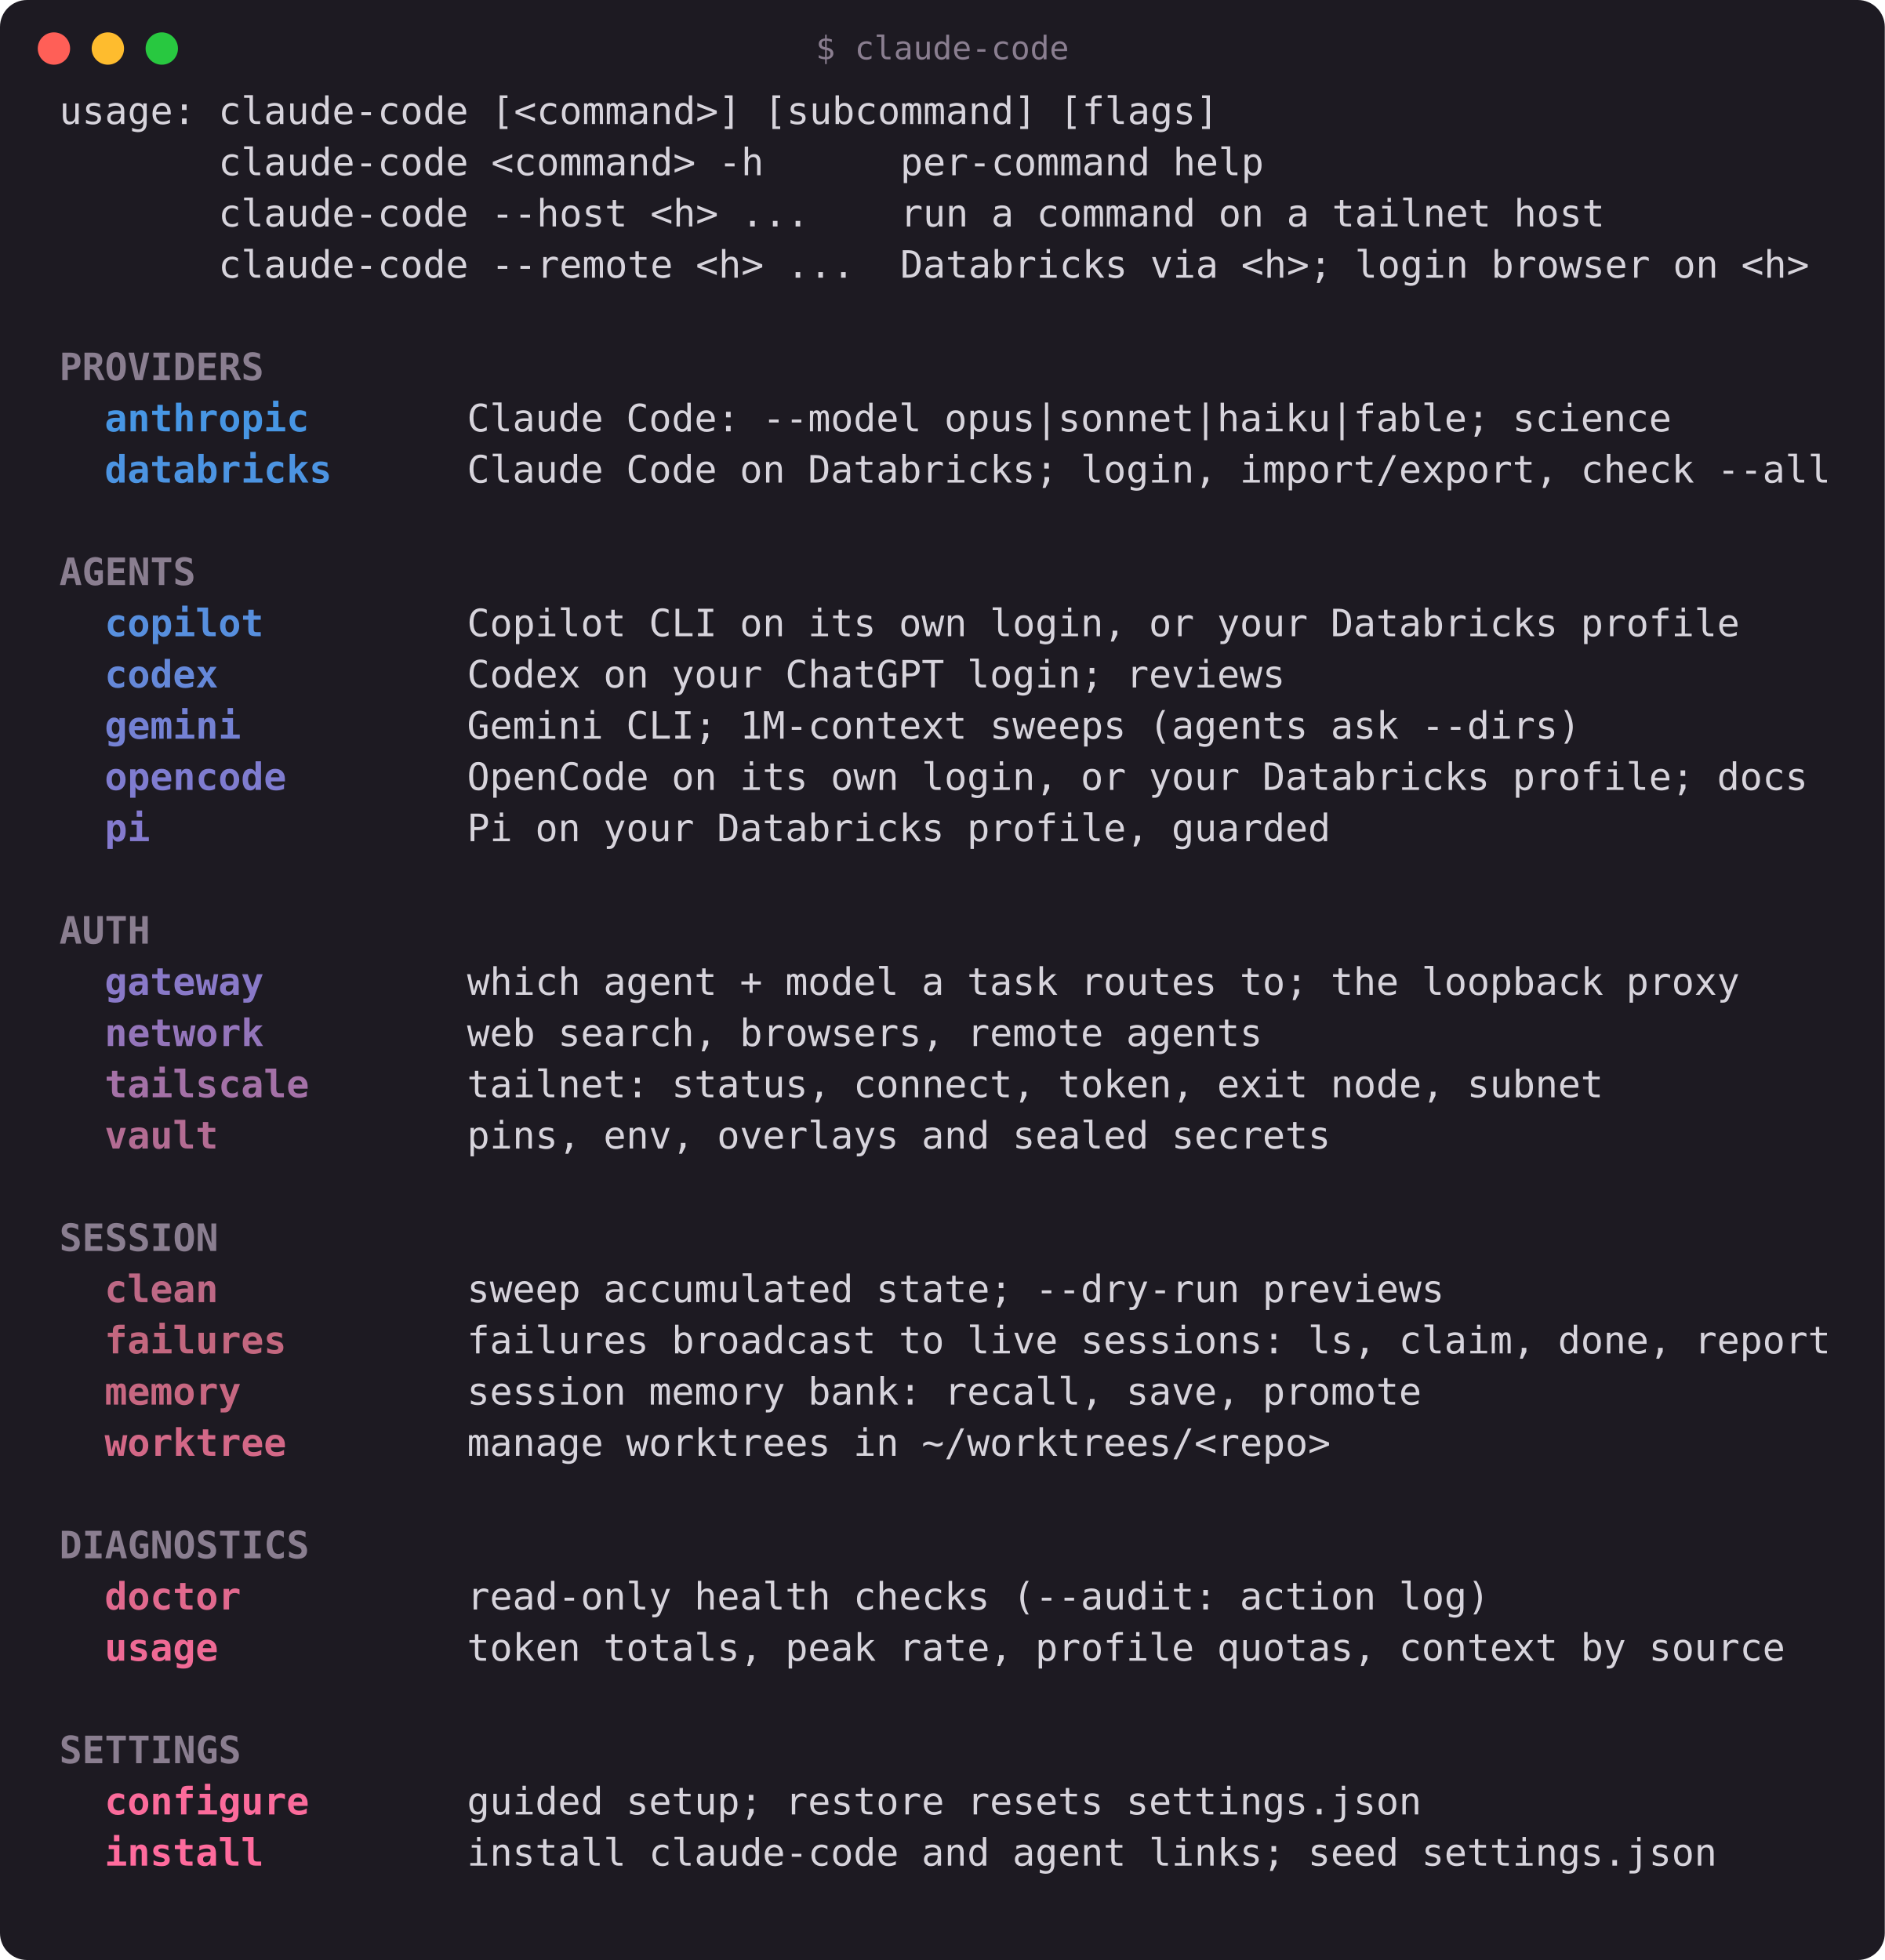
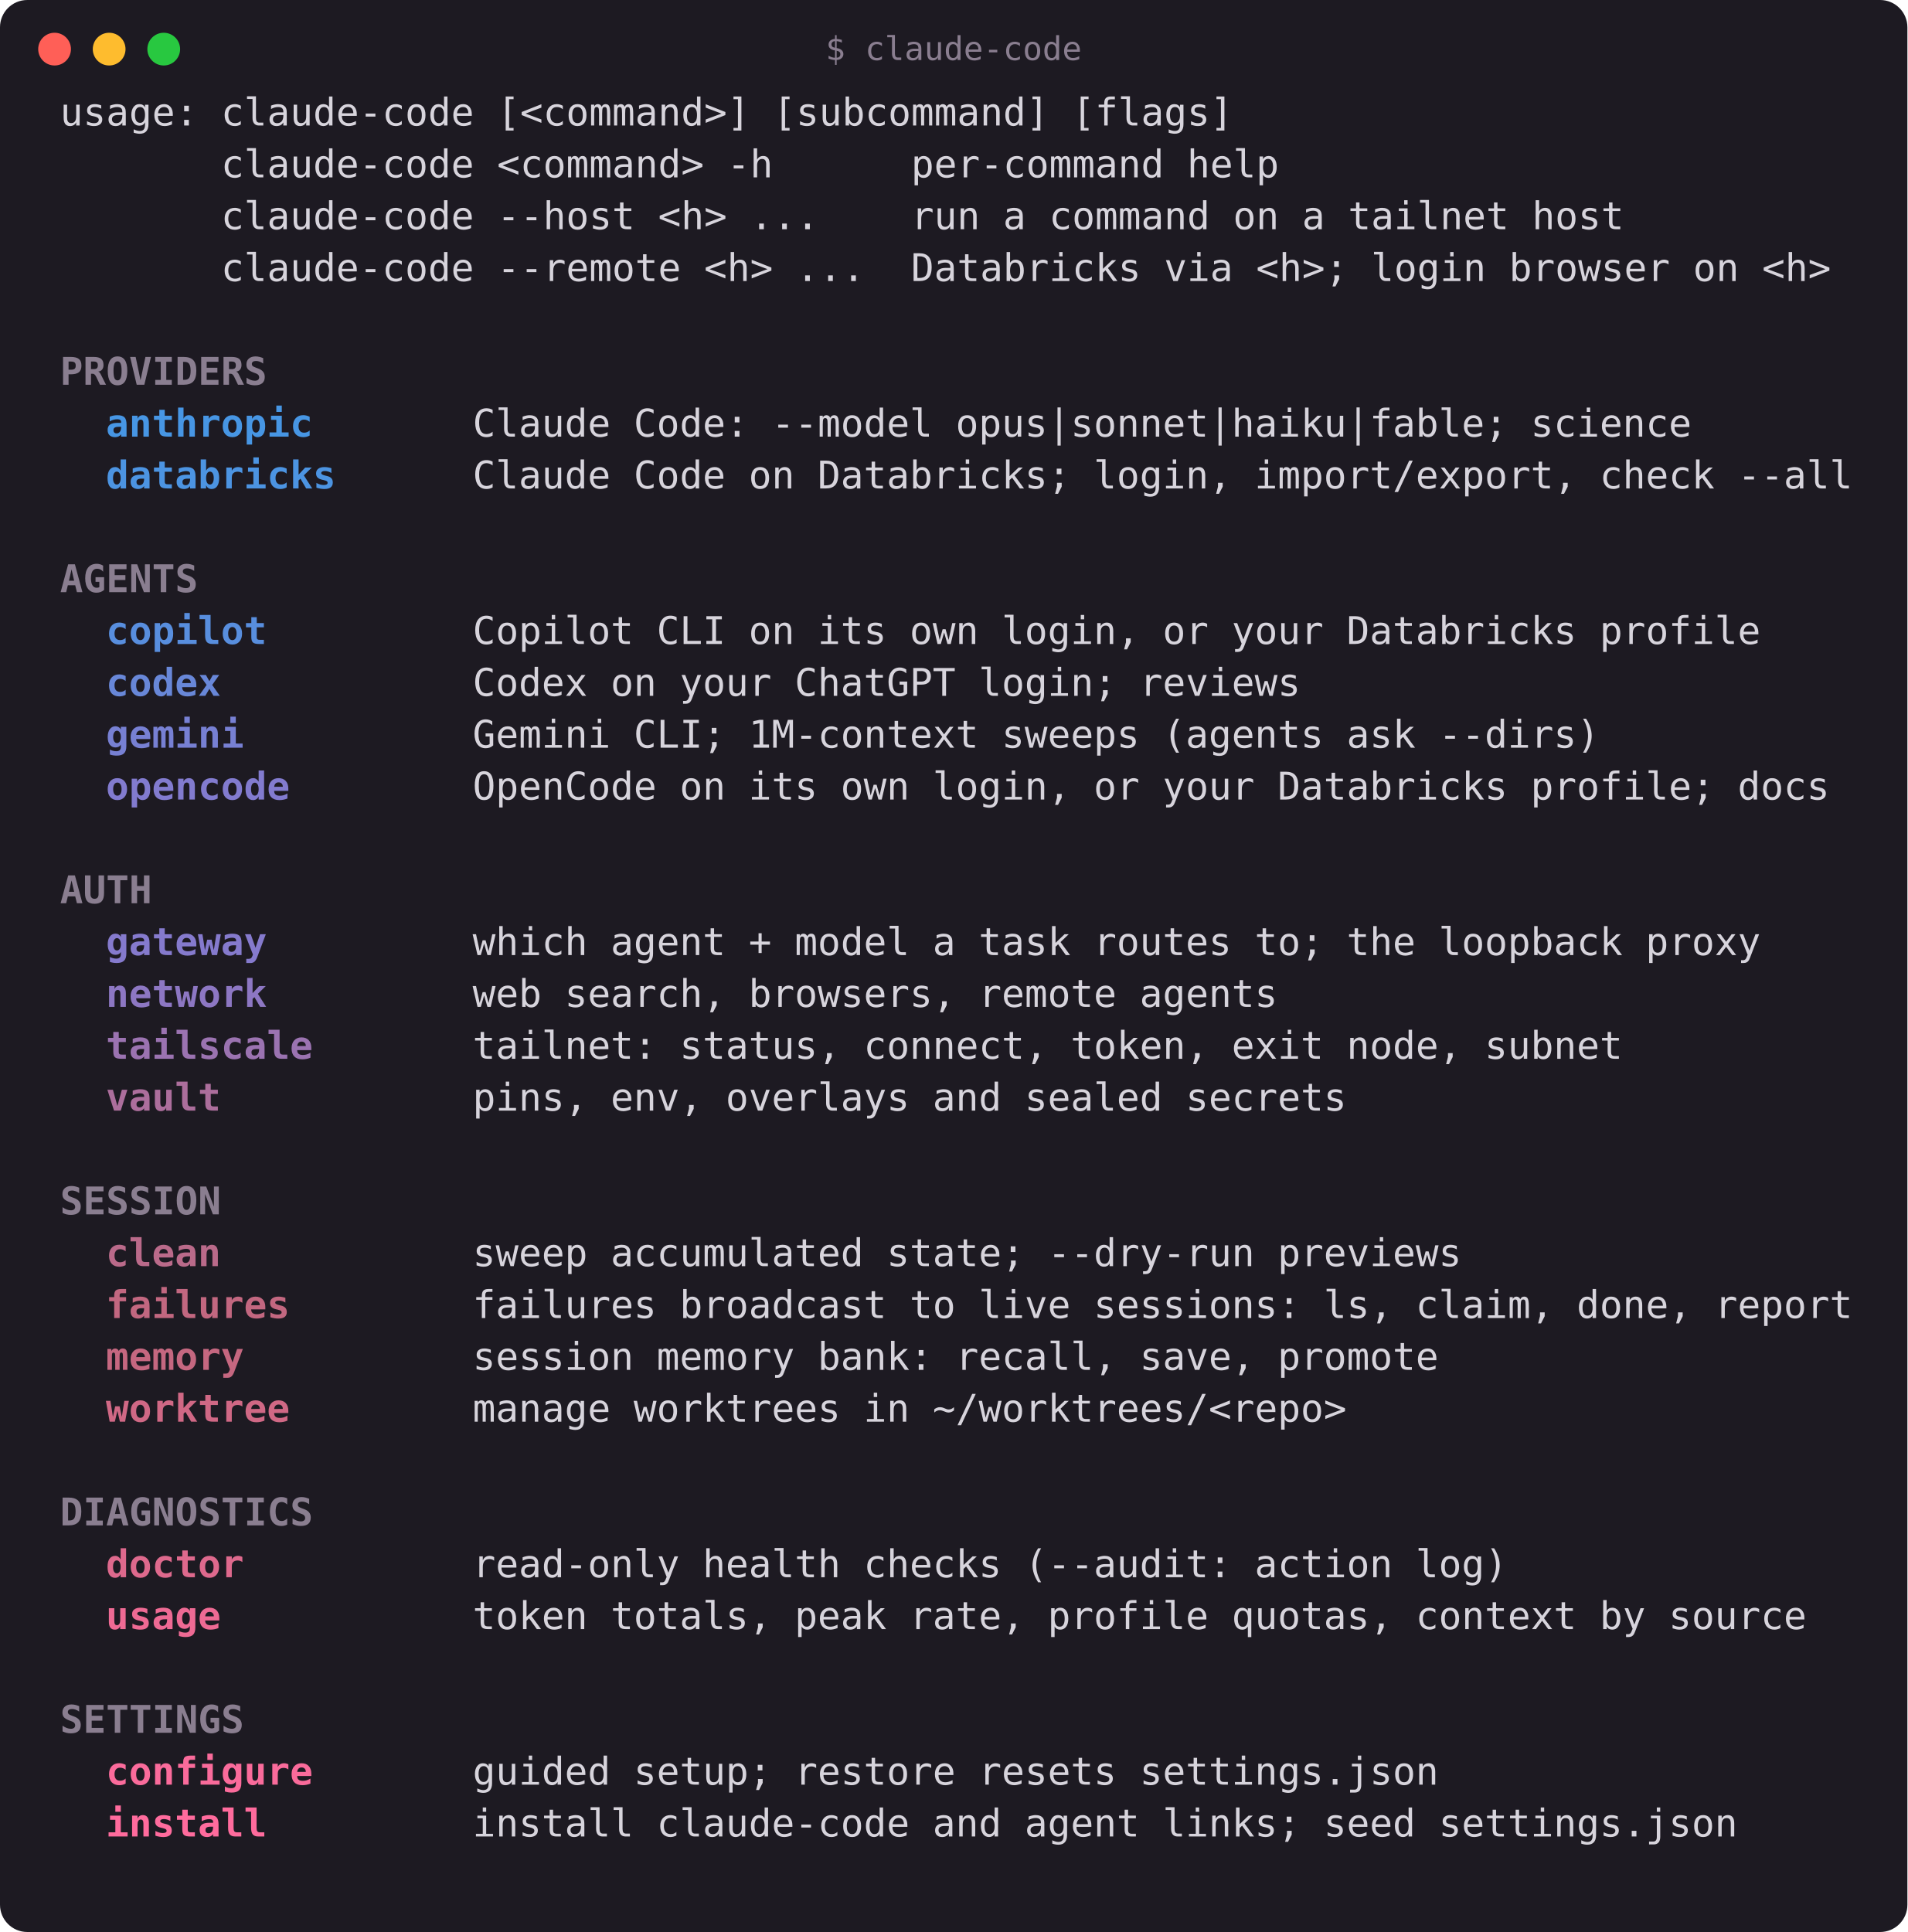
- <svg xmlns="http://www.w3.org/2000/svg" width="699" height="727" viewBox="0 0 699 727" role="img" aria-label="claude-code help menu">
-   <rect width="699" height="727" rx="10" fill="#1d1a22" />
+ <svg xmlns="http://www.w3.org/2000/svg" width="699" height="708" viewBox="0 0 699 708" role="img" aria-label="claude-code help menu">
+   <rect width="699" height="708" rx="10" fill="#1d1a22" />
  <circle cx="20" cy="18" r="6" fill="#ff5f57" />
  <circle cx="40" cy="18" r="6" fill="#febc2e" />
  <circle cx="60" cy="18" r="6" fill="#28c840" />
  <text x="349.5" y="22" fill="#8a7e90" font-family="ui-monospace,SFMono-Regular,Menlo,Consolas,monospace" font-size="12" text-anchor="middle">$ claude-code</text>
  <g font-family="ui-monospace,SFMono-Regular,Menlo,Consolas,monospace" font-size="14" xml:space="preserve">
    <text x="22.0" y="46" fill="#d7d4dc">usage: claude-code [&lt;command&gt;] [subcommand] [flags]</text>
    <text x="22.0" y="65" fill="#d7d4dc">       claude-code &lt;command&gt; -h      per-command help</text>
    <text x="22.0" y="84" fill="#d7d4dc">       claude-code --host &lt;h&gt; ...    run a command on a tailnet host</text>
    <text x="22.0" y="103" fill="#d7d4dc">       claude-code --remote &lt;h&gt; ...  Databricks via &lt;h&gt;; login browser on &lt;h&gt;</text>
    <text x="22.0" y="141" fill="#8a7e90" font-weight="bold">PROVIDERS</text>
    <text x="22.0" y="160" fill="#d7d4dc">  </text>
    <text x="38.8" y="160" fill="#4796e4" font-weight="bold">anthropic       </text>
    <text x="173.2" y="160" fill="#d7d4dc">Claude Code: --model opus|sonnet|haiku|fable; science</text>
    <text x="22.0" y="179" fill="#d7d4dc">  </text>
    <text x="38.8" y="179" fill="#4c94e2" font-weight="bold">databricks      </text>
    <text x="173.2" y="179" fill="#d7d4dc">Claude Code on Databricks; login, import/export, check --all</text>
    <text x="22.0" y="217" fill="#8a7e90" font-weight="bold">AGENTS</text>
    <text x="22.0" y="236" fill="#d7d4dc">  </text>
-     <text x="38.8" y="236" fill="#578fde" font-weight="bold">copilot         </text>
+     <text x="38.8" y="236" fill="#588ede" font-weight="bold">copilot         </text>
    <text x="173.2" y="236" fill="#d7d4dc">Copilot CLI on its own login, or your Databricks profile</text>
    <text x="22.0" y="255" fill="#d7d4dc">  </text>
-     <text x="38.8" y="255" fill="#6588d9" font-weight="bold">codex           </text>
+     <text x="38.8" y="255" fill="#6887d8" font-weight="bold">codex           </text>
    <text x="173.2" y="255" fill="#d7d4dc">Codex on your ChatGPT login; reviews</text>
    <text x="22.0" y="274" fill="#d7d4dc">  </text>
-     <text x="38.8" y="274" fill="#7481d4" font-weight="bold">gemini          </text>
+     <text x="38.8" y="274" fill="#7780d3" font-weight="bold">gemini          </text>
    <text x="173.2" y="274" fill="#d7d4dc">Gemini CLI; 1M-context sweeps (agents ask --dirs)</text>
    <text x="22.0" y="293" fill="#d7d4dc">  </text>
-     <text x="38.8" y="293" fill="#7f7cd0" font-weight="bold">opencode        </text>
+     <text x="38.8" y="293" fill="#827bcf" font-weight="bold">opencode        </text>
    <text x="173.2" y="293" fill="#d7d4dc">OpenCode on its own login, or your Databricks profile; docs</text>
-     <text x="22.0" y="312" fill="#d7d4dc">  </text>
-     <text x="38.8" y="312" fill="#847ace" font-weight="bold">pi              </text>
-     <text x="173.2" y="312" fill="#d7d4dc">Pi on your Databricks profile, guarded</text>
-     <text x="22.0" y="350" fill="#8a7e90" font-weight="bold">AUTH</text>
+     <text x="22.0" y="331" fill="#8a7e90" font-weight="bold">AUTH</text>
+     <text x="22.0" y="350" fill="#d7d4dc">  </text>
+     <text x="38.8" y="350" fill="#857acd" font-weight="bold">gateway         </text>
+     <text x="173.2" y="350" fill="#d7d4dc">which agent + model a task routes to; the loopback proxy</text>
    <text x="22.0" y="369" fill="#d7d4dc">  </text>
-     <text x="38.8" y="369" fill="#8979c8" font-weight="bold">gateway         </text>
-     <text x="173.2" y="369" fill="#d7d4dc">which agent + model a task routes to; the loopback proxy</text>
+     <text x="38.8" y="369" fill="#8d77c3" font-weight="bold">network         </text>
+     <text x="173.2" y="369" fill="#d7d4dc">web search, browsers, remote agents</text>
    <text x="22.0" y="388" fill="#d7d4dc">  </text>
-     <text x="38.8" y="388" fill="#9475ba" font-weight="bold">network         </text>
-     <text x="173.2" y="388" fill="#d7d4dc">web search, browsers, remote agents</text>
+     <text x="38.8" y="388" fill="#9b73b1" font-weight="bold">tailscale       </text>
+     <text x="173.2" y="388" fill="#d7d4dc">tailnet: status, connect, token, exit node, subnet</text>
    <text x="22.0" y="407" fill="#d7d4dc">  </text>
-     <text x="38.8" y="407" fill="#a471a7" font-weight="bold">tailscale       </text>
-     <text x="173.2" y="407" fill="#d7d4dc">tailnet: status, connect, token, exit node, subnet</text>
-     <text x="22.0" y="426" fill="#d7d4dc">  </text>
-     <text x="38.8" y="426" fill="#b36c93" font-weight="bold">vault           </text>
-     <text x="173.2" y="426" fill="#d7d4dc">pins, env, overlays and sealed secrets</text>
-     <text x="22.0" y="464" fill="#8a7e90" font-weight="bold">SESSION</text>
+     <text x="38.8" y="407" fill="#ac6e9c" font-weight="bold">vault           </text>
+     <text x="173.2" y="407" fill="#d7d4dc">pins, env, overlays and sealed secrets</text>
+     <text x="22.0" y="445" fill="#8a7e90" font-weight="bold">SESSION</text>
+     <text x="22.0" y="464" fill="#d7d4dc">  </text>
+     <text x="38.8" y="464" fill="#ba6a8a" font-weight="bold">clean           </text>
+     <text x="173.2" y="464" fill="#d7d4dc">sweep accumulated state; --dry-run previews</text>
    <text x="22.0" y="483" fill="#d7d4dc">  </text>
-     <text x="38.8" y="483" fill="#be6885" font-weight="bold">clean           </text>
-     <text x="173.2" y="483" fill="#d7d4dc">sweep accumulated state; --dry-run previews</text>
+     <text x="38.8" y="483" fill="#c26780" font-weight="bold">failures        </text>
+     <text x="173.2" y="483" fill="#d7d4dc">failures broadcast to live sessions: ls, claim, done, report</text>
    <text x="22.0" y="502" fill="#d7d4dc">  </text>
-     <text x="38.8" y="502" fill="#c3677f" font-weight="bold">failures        </text>
-     <text x="173.2" y="502" fill="#d7d4dc">failures broadcast to live sessions: ls, claim, done, report</text>
+     <text x="38.8" y="502" fill="#c56780" font-weight="bold">memory          </text>
+     <text x="173.2" y="502" fill="#d7d4dc">session memory bank: recall, save, promote</text>
    <text x="22.0" y="521" fill="#d7d4dc">  </text>
-     <text x="38.8" y="521" fill="#c76781" font-weight="bold">memory          </text>
-     <text x="173.2" y="521" fill="#d7d4dc">session memory bank: recall, save, promote</text>
-     <text x="22.0" y="540" fill="#d7d4dc">  </text>
-     <text x="38.8" y="540" fill="#d36887" font-weight="bold">worktree        </text>
-     <text x="173.2" y="540" fill="#d7d4dc">manage worktrees in ~/worktrees/&lt;repo&gt;</text>
-     <text x="22.0" y="578" fill="#8a7e90" font-weight="bold">DIAGNOSTICS</text>
+     <text x="38.8" y="521" fill="#d06885" font-weight="bold">worktree        </text>
+     <text x="173.2" y="521" fill="#d7d4dc">manage worktrees in ~/worktrees/&lt;repo&gt;</text>
+     <text x="22.0" y="559" fill="#8a7e90" font-weight="bold">DIAGNOSTICS</text>
+     <text x="22.0" y="578" fill="#d7d4dc">  </text>
+     <text x="38.8" y="578" fill="#de698d" font-weight="bold">doctor          </text>
+     <text x="173.2" y="578" fill="#d7d4dc">read-only health checks (--audit: action log)</text>
    <text x="22.0" y="597" fill="#d7d4dc">  </text>
-     <text x="38.8" y="597" fill="#e1698e" font-weight="bold">doctor          </text>
-     <text x="173.2" y="597" fill="#d7d4dc">read-only health checks (--audit: action log)</text>
-     <text x="22.0" y="616" fill="#d7d4dc">  </text>
-     <text x="38.8" y="616" fill="#ef6a95" font-weight="bold">usage           </text>
-     <text x="173.2" y="616" fill="#d7d4dc">token totals, peak rate, profile quotas, context by source</text>
-     <text x="22.0" y="654" fill="#8a7e90" font-weight="bold">SETTINGS</text>
+     <text x="38.8" y="597" fill="#ee6a94" font-weight="bold">usage           </text>
+     <text x="173.2" y="597" fill="#d7d4dc">token totals, peak rate, profile quotas, context by source</text>
+     <text x="22.0" y="635" fill="#8a7e90" font-weight="bold">SETTINGS</text>
+     <text x="22.0" y="654" fill="#d7d4dc">  </text>
+     <text x="38.8" y="654" fill="#fa6b9b" font-weight="bold">configure       </text>
+     <text x="173.2" y="654" fill="#d7d4dc">guided setup; restore resets settings.json</text>
    <text x="22.0" y="673" fill="#d7d4dc">  </text>
-     <text x="38.8" y="673" fill="#fb6b9b" font-weight="bold">configure       </text>
-     <text x="173.2" y="673" fill="#d7d4dc">guided setup; restore resets settings.json</text>
-     <text x="22.0" y="692" fill="#d7d4dc">  </text>
-     <text x="38.8" y="692" fill="#ff6b9d" font-weight="bold">install         </text>
-     <text x="173.2" y="692" fill="#d7d4dc">install claude-code and agent links; seed settings.json</text>
+     <text x="38.8" y="673" fill="#ff6b9d" font-weight="bold">install         </text>
+     <text x="173.2" y="673" fill="#d7d4dc">install claude-code and agent links; seed settings.json</text>
  </g>
</svg>
